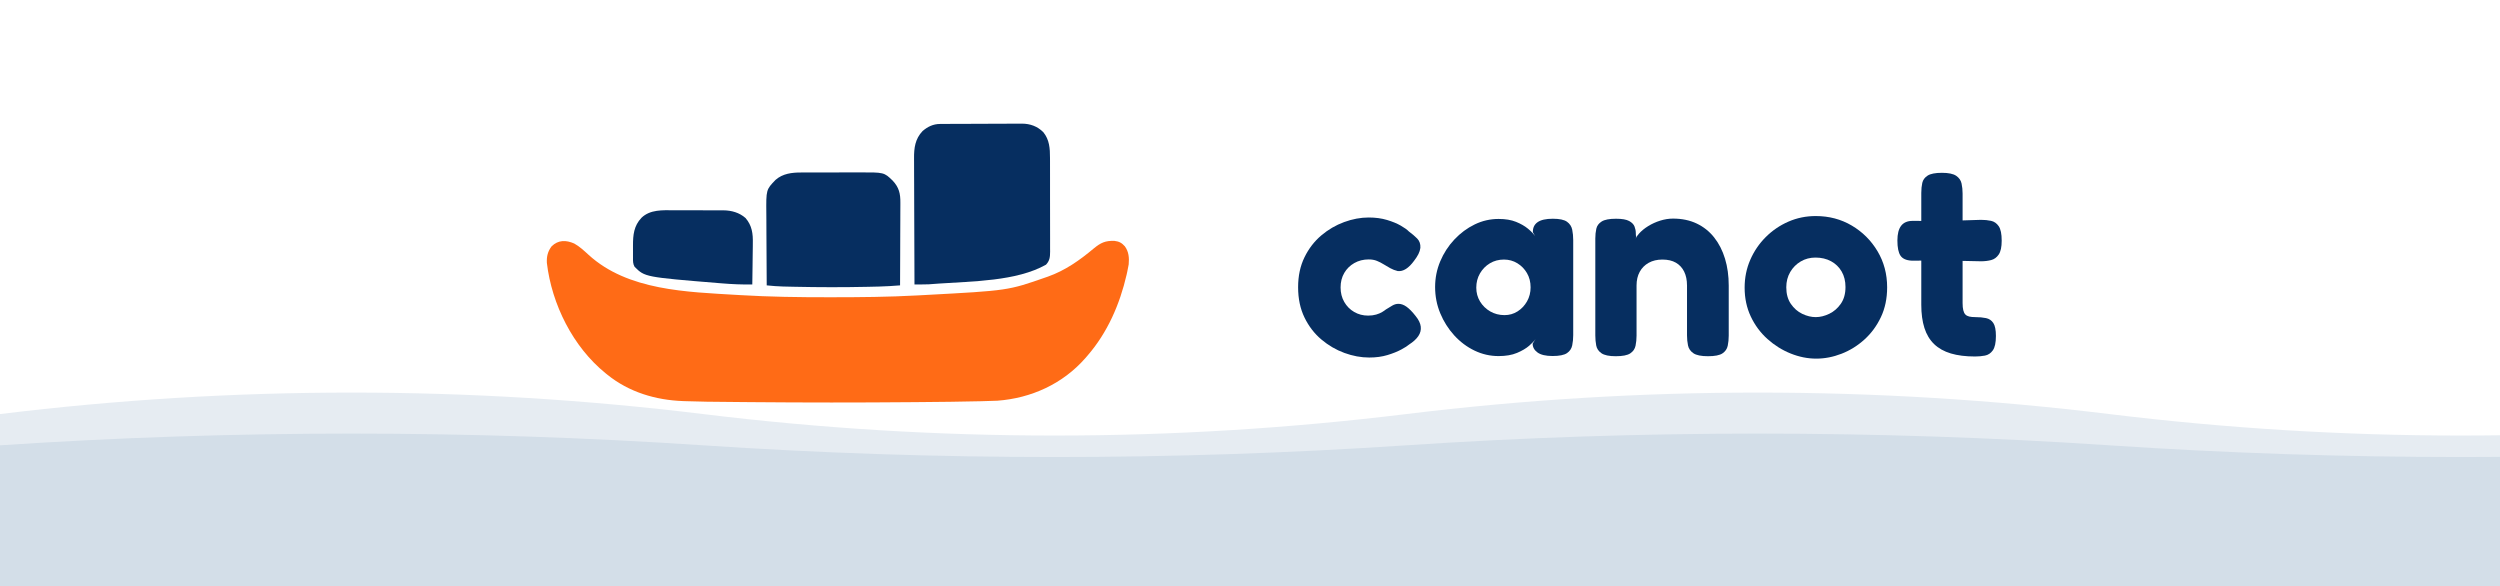
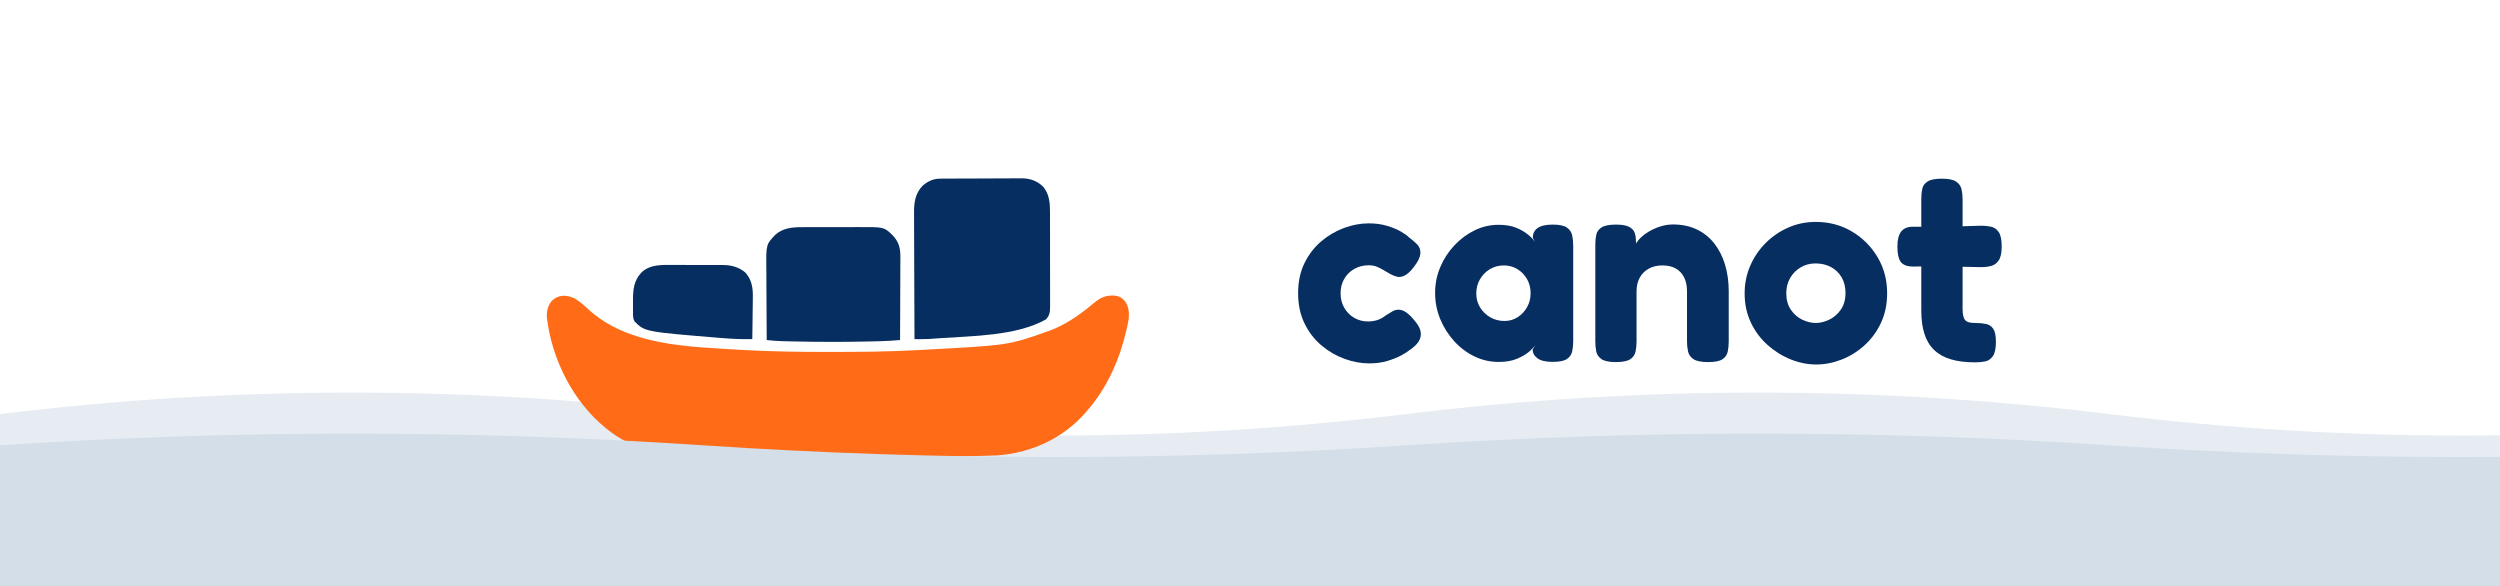
<svg xmlns="http://www.w3.org/2000/svg" viewBox="0 0 1280 300" width="1280" height="300" role="img" aria-label="Canot : prouvez que vous pouvez partir">
  <style>
- @keyframes houle{0%,100%{transform:translateY(0) rotate(-.6deg)}50%{transform:translateY(-7px) rotate(.6deg)}}
+ @keyframes houle{0%,100%{transform:translateY(0) rotate(-.6deg)}50%{transform:translateY(-4px) rotate(.4deg)}}
@keyframes vague{from{transform:translateX(0)}to{transform:translateX(-1440px)}}
@keyframes entre{from{opacity:0;transform:translateY(8px)}to{opacity:1;transform:none}}
- .boat{transform-box:fill-box;transform-origin:50% 85%;animation:houle 9s ease-in-out infinite}
+ .boat{transform-box:fill-box;transform-origin:50% 85%;animation:houle 17s ease-in-out infinite}
.w1{animation:vague 40s linear infinite}.w2{animation:vague 26s linear infinite reverse}
.t1{animation:entre .8s .2s both}
text{font-family:-apple-system,BlinkMacSystemFont,"Segoe UI",Helvetica,Arial,sans-serif}
@media (prefers-reduced-motion:reduce){.boat,.w1,.w2,.t1{animation:none}}
</style>
  <g transform="translate(0 110)">
    <g class="w1">
      <path d="M0 102 Q180 80 360 102 Q540 124 720 102 Q900 80 1080 102 Q1260 124 1440 102 Q1620 80 1800 102 Q1980 124 2160 102 Q2340 80 2520 102 Q2700 124 2880 102 V290 H0 Z" fill="#E6ECF2" />
    </g>
  </g>
-   <g transform="translate(249 52)">
+   <g transform="translate(249 80)">
    <g class="boat">
      <svg x="0" y="0" width="360" height="167" viewBox="239 361 776 362" preserveAspectRatio="xMidYMid meet" overflow="hidden">
        <path d="M0 0 C5.95 3.28 10.89 7.94 15.88 12.5 C59.5 52.37 125.33 53.74 181.14 57.08 C181.66 57.11 181.66 57.11 184.28 57.27 C216.93 59.22 249.51 59.66 282.2 59.64 C282.71 59.64 282.71 59.64 285.26 59.64 C317.13 59.64 348.94 59.37 380.76 57.62 C383.68 57.46 386.59 57.3 389.5 57.15 C481.48 52.22 481.48 52.22 523.64 37.46 C524.31 37.23 524.98 36.99 525.67 36.76 C544.99 29.92 561.05 18.53 576.64 5.46 C584.31 -0.82 589.44 -3.29 599.58 -2.92 C604.74 -2.29 607.58 -0.83 611.13 3.12 C615.5 9.12 616.06 15.9 615.39 23.16 C614.94 25.95 614.38 28.7 613.77 31.46 C613.54 32.48 613.32 33.51 613.08 34.57 C605.54 67.38 591.85 98.89 569.64 124.46 C569.23 124.94 569.23 124.94 567.13 127.37 C542.14 155.8 507.2 171.67 469.64 174.46 C464.16 174.71 458.67 174.85 453.18 174.98 C452.37 175 451.56 175.03 450.72 175.05 C428.63 175.6 406.54 175.8 384.45 175.99 C380.95 176.02 377.46 176.05 373.96 176.08 C314.93 176.61 255.93 176.57 196.9 176.05 C193.38 176.02 189.87 175.99 186.35 175.96 C144.21 175.6 144.21 175.6 124.68 175 C124.08 174.98 124.08 174.98 121.07 174.89 C90.4 173.82 60.76 164.99 36.64 145.46 C36.05 144.99 35.46 144.51 34.86 144.03 C-1.35 114.74 -24.93 67.53 -30.36 21.46 C-30.67 14.34 -29.41 8.88 -25.11 3.14 C-17.62 -4.18 -9.04 -3.93 0 0 Z " fill="#FF6B16" transform="translate(334.3594,518.543)" />
        <path d="M0 0 C0.86 -0.01 1.72 -0.01 2.6 -0.02 C3.53 -0.02 4.47 -0.03 5.43 -0.03 C6.42 -0.04 7.4 -0.04 8.42 -0.05 C11.7 -0.07 14.97 -0.08 18.25 -0.09 C19.37 -0.1 20.49 -0.1 21.64 -0.1 C27.57 -0.12 33.5 -0.14 39.43 -0.15 C45.55 -0.16 51.66 -0.19 57.77 -0.23 C62.48 -0.26 67.2 -0.27 71.91 -0.27 C74.16 -0.28 76.41 -0.29 78.67 -0.31 C81.83 -0.33 84.99 -0.33 88.15 -0.32 C89.07 -0.34 89.99 -0.35 90.94 -0.36 C100.17 -0.29 108.11 2.58 114.68 9.15 C121.5 17.53 122.12 27.26 122.08 37.66 C122.09 38.87 122.09 40.08 122.1 41.33 C122.12 44.62 122.12 47.91 122.11 51.2 C122.11 53.96 122.11 56.72 122.12 59.47 C122.13 65.97 122.13 72.48 122.12 78.98 C122.11 85.67 122.12 92.37 122.15 99.06 C122.17 104.83 122.18 110.59 122.17 116.36 C122.17 119.8 122.17 123.23 122.19 126.67 C122.21 130.5 122.19 134.32 122.18 138.15 C122.18 138.72 122.18 138.72 122.21 141.58 C122.15 147.72 121.89 151.54 117.68 156.15 C84.98 174.69 35.39 174.56 -1.32 177.15 C-1.97 177.2 -1.97 177.2 -5.22 177.44 C-6.49 177.53 -7.75 177.63 -9.06 177.72 C-10.17 177.8 -11.28 177.89 -12.43 177.97 C-15.82 178.12 -19.17 178.16 -22.57 178.16 C-23.11 178.16 -23.11 178.16 -25.84 178.15 C-26.66 178.15 -27.48 178.15 -28.32 178.15 C-28.42 158.39 -28.49 138.63 -28.53 118.87 C-28.55 109.7 -28.58 100.52 -28.63 91.35 C-28.67 83.35 -28.69 75.34 -28.7 67.34 C-28.71 63.11 -28.72 58.88 -28.75 54.65 C-28.77 50.65 -28.78 46.66 -28.78 42.67 C-28.78 41.21 -28.79 39.75 -28.8 38.3 C-28.92 26.66 -27.62 16.58 -19.32 7.87 C-13.66 2.99 -7.5 0.04 0 0 Z " fill="#062E60" transform="translate(740.324,385.8528)" />
        <path d="M0 0 C0.87 -0.01 1.74 -0.01 2.64 -0.02 C5.48 -0.03 8.33 -0.03 11.18 -0.03 C13.18 -0.03 15.18 -0.03 17.17 -0.04 C21.35 -0.05 25.53 -0.05 29.71 -0.04 C35.04 -0.04 40.37 -0.05 45.7 -0.08 C49.83 -0.09 53.95 -0.09 58.08 -0.09 C60.04 -0.09 62.01 -0.09 63.97 -0.1 C92.09 -0.23 92.09 -0.23 101.62 9.03 C108.67 16.5 110.27 23.55 110.16 33.55 C110.16 34.54 110.16 35.54 110.16 36.56 C110.16 39.83 110.13 43.1 110.11 46.37 C110.1 48.64 110.1 50.92 110.1 53.19 C110.08 59.17 110.05 65.14 110.02 71.11 C109.99 77.21 109.98 83.31 109.96 89.41 C109.93 101.36 109.88 113.32 109.82 125.27 C101.98 125.87 94.16 126.42 86.31 126.59 C85.47 126.61 84.64 126.63 83.77 126.65 C81.08 126.72 78.38 126.78 75.69 126.84 C74.75 126.86 73.81 126.88 72.84 126.9 C46.3 127.48 19.8 127.41 -6.75 126.84 C-7.69 126.82 -8.64 126.8 -9.61 126.78 C-12.33 126.72 -15.04 126.66 -17.75 126.59 C-18.54 126.57 -19.33 126.56 -20.15 126.54 C-26.19 126.38 -32.17 125.88 -38.18 125.27 C-38.28 112.56 -38.35 99.84 -38.39 87.12 C-38.41 81.21 -38.44 75.31 -38.49 69.4 C-38.53 63.7 -38.55 57.99 -38.56 52.28 C-38.57 50.11 -38.59 47.94 -38.61 45.77 C-38.86 19.06 -38.86 19.06 -28.32 8.15 C-20.38 1.18 -10.22 -0.03 0 0 Z " fill="#062E60" transform="translate(586.1848,439.7253)" />
        <path d="M0 0 C1.74 0 3.47 -0 5.21 -0 C8.83 -0 12.45 0.01 16.07 0.03 C20.69 0.05 25.31 0.05 29.94 0.04 C33.52 0.04 37.09 0.05 40.67 0.06 C42.38 0.06 44.08 0.06 45.79 0.06 C48.17 0.06 50.56 0.07 52.94 0.09 C53.29 0.09 53.29 0.09 55.04 0.08 C63.94 0.18 72.63 2.61 79.42 8.62 C86.65 16.96 87.77 26.04 87.51 36.66 C87.5 37.97 87.49 39.29 87.49 40.64 C87.46 44.1 87.4 47.55 87.34 51 C87.28 54.54 87.25 58.08 87.22 61.62 C87.15 68.54 87.05 75.45 86.93 82.36 C75.53 82.54 64.29 82.06 52.93 81.11 C52.11 81.05 51.29 80.98 50.45 80.91 C-32.26 74.13 -32.26 74.13 -43.7 62.75 C-45.57 59.5 -45.5 56.54 -45.47 52.89 C-45.48 52.16 -45.48 51.44 -45.48 50.69 C-45.48 49.15 -45.48 47.62 -45.47 46.08 C-45.45 43.77 -45.47 41.45 -45.48 39.13 C-45.5 27.3 -44.51 17.3 -36.07 8.36 C-26.37 -0.98 -12.55 -0.07 0 0 Z " fill="#062E60" transform="translate(445.0742,481.6367)" />
        <g fill="#062E60" transform="translate(256.499 915.3131) scale(0.283366 -0.283366)">
          <path d="M288.25 -13.25Q243.75 -13.25 198.25 3.375Q152.75 20 114.5 52.25Q76.25 84.5 53.125 132.125Q30 179.75 30 242Q30 303.5 53.125 350.75Q76.25 398 114.0 430.0Q151.75 462 197.125 478.625Q242.5 495.25 286.25 495.25Q323 495.25 352.625 486.375Q382.25 477.5 402.75 465.75Q423.25 454 432.25 444.5Q449 432.25 462.125 419.125Q475.25 406 474 385Q472.5 373.5 466.875 362.375Q461.25 351.25 451.5 338.5Q421.5 297.25 391.75 300.75Q377.25 304.25 364.75 311.125Q352.25 318 340.625 325.25Q329 332.5 316.125 337.75Q303.25 343 286.25 343Q257.25 343 234.0 329.75Q210.75 316.5 197.5 293.75Q184.25 271 184.25 241.25Q184.25 211.75 197.5 188.625Q210.75 165.5 233.5 152.25Q256.25 139 284.25 139Q300.5 139 313.375 142.75Q326.25 146.5 335.25 152.0Q344.25 157.5 348.75 161.25Q361.25 169 372.0 175.375Q382.75 181.75 394.5 181.75Q408.75 181.75 423.625 171.25Q438.5 160.75 456.5 137.75Q473.25 117.25 475.375 99.0Q477.5 80.75 466.625 64.625Q455.75 48.5 432.75 33.75Q425.25 27 404.75 15.875Q384.25 4.75 354.625 -4.25Q325 -13.25 288.25 -13.25Z" transform="translate(0 0)" />
          <path d="M449 -7.75Q411.75 -7.75 394.125 5.25Q376.5 18.25 376.75 37.25L387.25 54Q380.75 44 364.0 29.5Q347.25 15 319.875 3.5Q292.5 -8 253 -8Q207 -8 165.5 12.0Q124 32 91.875 67.25Q59.75 102.5 41.125 147.5Q22.5 192.5 22.5 242.75Q22.5 291.75 41.125 336.125Q59.75 380.5 92.375 415.25Q125 450 166.125 470.0Q207.25 490 253 490Q290.25 490 316.25 479.5Q342.25 469 359.5 454.75Q376.75 440.5 385.75 427.5L377.5 441.75Q376.75 465.5 394.5 478.125Q412.25 490.75 450 490.75Q486.25 490.75 501.5 479.75Q516.75 468.75 520.375 451.0Q524 433.25 524 413.25V68Q524 48.5 520.375 30.875Q516.75 13.25 501.375 2.75Q486 -7.75 449 -7.75ZM274.5 140.75Q300.75 140.75 322.125 154.375Q343.5 168 356.375 190.875Q369.25 213.75 369.25 241.5Q369.25 270.75 356.125 293.25Q343 315.75 321.125 329.125Q299.25 342.5 272.5 342.5Q243.75 342.5 221.125 328.75Q198.5 315 185.25 292.0Q172 269 172 240.25Q172 212.75 185.625 190.25Q199.25 167.75 222.5 154.25Q245.75 140.75 274.5 140.75Z" transform="translate(505 0)" />
          <path d="M115.5 -8.5Q79.25 -8.5 63.5 2.375Q47.75 13.25 44.5 30.625Q41.25 48 41.25 67.25V419Q41.25 438 44.875 454.375Q48.5 470.75 64.375 480.75Q80.25 490.75 116.5 490.75Q149 490.75 164.125 482.5Q179.25 474.25 183.75 462.25Q188.25 450.25 188.25 439.625Q188.25 429 189.75 425L183.75 405.75Q186.25 421.25 199.625 436.375Q213 451.5 233.25 464.0Q253.5 476.5 277.0 483.875Q300.5 491.25 323.5 491.25Q371.75 491.25 409.375 473.375Q447 455.5 472.875 422.75Q498.75 390 512.25 345.625Q525.75 301.25 525.75 248V66.25Q525.75 47 522.125 29.625Q518.5 12.25 503.125 1.875Q487.75 -8.5 450.5 -8.5Q413.25 -8.5 397.375 2.375Q381.5 13.25 377.875 30.625Q374.25 48 374.25 67.25V248.25Q374.25 277.75 363.875 298.75Q353.5 319.75 333.875 331.125Q314.25 342.5 284.75 342.5Q256.25 342.5 235.125 330.75Q214 319 202.5 298.0Q191 277 191 248.25V66.25Q191 47 187.375 29.625Q183.75 12.25 168.25 1.875Q152.75 -8.5 115.5 -8.5Z" transform="translate(1068 0)" />
          <path d="M280.75 -17.25Q233.75 -17.25 187.5 1.375Q141.25 20 103.25 54.125Q65.25 88.25 42.875 135.625Q20.5 183 20.5 240.5Q20.5 294.5 40.875 341.375Q61.25 388.25 97.0 424.0Q132.75 459.75 179.25 480.125Q225.75 500.5 278.75 500.5Q351 500.5 409.5 466.0Q468 431.5 503.0 372.875Q538 314.25 538 241.5Q538 181.25 515.375 133.5Q492.75 85.75 455.375 52.0Q418 18.25 372.375 0.5Q326.75 -17.25 280.75 -17.25ZM278.75 133.5Q302.75 133.5 327.75 145.5Q352.75 157.5 369.75 181.875Q386.75 206.25 386.75 242.75Q386.75 275 372.875 299.0Q359 323 334.375 336.375Q309.75 349.75 277.75 349.75Q248.25 349.75 224.375 335.75Q200.5 321.75 186.125 297.375Q171.75 273 171.75 241.75Q171.75 205.75 188.375 181.5Q205 157.25 229.75 145.375Q254.5 133.5 278.75 133.5Z" transform="translate(1631 0)" />
          <path d="M298.25 -9.5Q247.25 -9.5 210.375 1.5Q173.5 12.5 149.625 35.5Q125.75 58.5 114.375 94.125Q103 129.75 103 178.5V584.5Q103 604.75 106.625 621.0Q110.25 637.25 126.0 647.375Q141.75 657.5 178 657.5Q213.75 657.5 229.625 646.75Q245.5 636 249.25 618.75Q253 601.5 253 582.25V184.75Q253 168.75 255.5 158.5Q258 148.25 263.125 143.0Q268.25 137.75 277.0 135.625Q285.75 133.5 298.75 133.5Q321.25 133.5 338.25 129.875Q355.25 126.25 364.625 112.0Q374 97.75 374 65Q374 28.5 362.75 12.75Q351.5 -3 334.125 -6.25Q316.75 -9.5 298.25 -9.5ZM71.75 483 181.75 482.5 320 486.75Q339.25 486.75 356.25 483.125Q373.25 479.5 384.125 463.75Q395 448 395 411Q395 376.75 384.25 360.875Q373.5 345 356.625 340.625Q339.75 336.25 319.75 336.25L189.25 339L68.25 338.5Q38.75 340 27.5 356.625Q16.25 373.25 16.25 411.75Q16.25 447.75 30.0 465.375Q43.75 483 71.75 483Z" transform="translate(2190 0)" />
        </g>
      </svg>
    </g>
  </g>
  <g transform="translate(0 146)">
    <g class="w2">
      <path d="M0 82 Q180 70 360 82 Q540 94 720 82 Q900 70 1080 82 Q1260 94 1440 82 Q1620 70 1800 82 Q1980 94 2160 82 Q2340 70 2520 82 Q2700 94 2880 82 V250 H0 Z" fill="#D3DEE8" />
    </g>
  </g>
-   <g transform="translate(659 85)">
+   <g transform="translate(659 88)">
    <g class="t1">
      <svg x="0" y="0" width="372" height="102" viewBox="255 722 745 205" preserveAspectRatio="xMidYMid meet" overflow="hidden">
        <path d="M0 0 C5.95 3.28 10.89 7.94 15.88 12.5 C59.5 52.37 125.33 53.74 181.14 57.08 C181.66 57.11 181.66 57.11 184.28 57.27 C216.93 59.22 249.51 59.66 282.2 59.64 C282.71 59.64 282.71 59.64 285.26 59.64 C317.13 59.64 348.94 59.37 380.76 57.62 C383.68 57.46 386.59 57.3 389.5 57.15 C481.48 52.22 481.48 52.22 523.64 37.46 C524.31 37.23 524.98 36.99 525.67 36.76 C544.99 29.92 561.05 18.53 576.64 5.46 C584.31 -0.82 589.44 -3.29 599.58 -2.92 C604.74 -2.29 607.58 -0.83 611.13 3.12 C615.5 9.12 616.06 15.9 615.39 23.16 C614.94 25.95 614.38 28.7 613.77 31.46 C613.54 32.48 613.32 33.51 613.08 34.57 C605.54 67.38 591.85 98.89 569.64 124.46 C569.23 124.94 569.23 124.94 567.13 127.37 C542.14 155.8 507.2 171.67 469.64 174.46 C464.16 174.71 458.67 174.85 453.18 174.98 C452.37 175 451.56 175.03 450.72 175.05 C428.63 175.6 406.54 175.8 384.45 175.99 C380.95 176.02 377.46 176.05 373.96 176.08 C314.93 176.61 255.93 176.57 196.9 176.05 C193.38 176.02 189.87 175.99 186.35 175.96 C144.21 175.6 144.21 175.6 124.68 175 C124.08 174.98 124.08 174.98 121.07 174.89 C90.4 173.82 60.76 164.99 36.64 145.46 C36.05 144.99 35.46 144.51 34.86 144.03 C-1.35 114.74 -24.93 67.53 -30.36 21.46 C-30.67 14.34 -29.41 8.88 -25.11 3.14 C-17.62 -4.18 -9.04 -3.93 0 0 Z " fill="#FF6B16" transform="translate(334.3594,518.543)" />
        <path d="M0 0 C0.86 -0.01 1.72 -0.01 2.6 -0.02 C3.53 -0.02 4.47 -0.03 5.43 -0.03 C6.42 -0.04 7.4 -0.04 8.42 -0.05 C11.7 -0.07 14.97 -0.08 18.25 -0.09 C19.37 -0.1 20.49 -0.1 21.64 -0.1 C27.57 -0.12 33.5 -0.14 39.43 -0.15 C45.55 -0.16 51.66 -0.19 57.77 -0.23 C62.48 -0.26 67.2 -0.27 71.91 -0.27 C74.16 -0.28 76.41 -0.29 78.67 -0.31 C81.83 -0.33 84.99 -0.33 88.15 -0.32 C89.07 -0.34 89.99 -0.35 90.94 -0.36 C100.17 -0.29 108.11 2.58 114.68 9.15 C121.5 17.53 122.12 27.26 122.08 37.66 C122.09 38.87 122.09 40.08 122.1 41.33 C122.12 44.62 122.12 47.91 122.11 51.2 C122.11 53.96 122.11 56.72 122.12 59.47 C122.13 65.97 122.13 72.48 122.12 78.98 C122.11 85.67 122.12 92.37 122.15 99.06 C122.17 104.83 122.18 110.59 122.17 116.36 C122.17 119.8 122.17 123.23 122.19 126.67 C122.21 130.5 122.19 134.32 122.18 138.15 C122.18 138.72 122.18 138.72 122.21 141.58 C122.15 147.72 121.89 151.54 117.68 156.15 C84.98 174.69 35.39 174.56 -1.32 177.15 C-1.97 177.2 -1.97 177.2 -5.22 177.44 C-6.49 177.53 -7.75 177.63 -9.06 177.72 C-10.17 177.8 -11.28 177.89 -12.43 177.97 C-15.82 178.12 -19.17 178.16 -22.57 178.16 C-23.11 178.16 -23.11 178.16 -25.84 178.15 C-26.66 178.15 -27.48 178.15 -28.32 178.15 C-28.42 158.39 -28.49 138.63 -28.53 118.87 C-28.55 109.7 -28.58 100.52 -28.63 91.35 C-28.67 83.35 -28.69 75.34 -28.7 67.34 C-28.71 63.11 -28.72 58.88 -28.75 54.65 C-28.77 50.65 -28.78 46.66 -28.78 42.67 C-28.78 41.21 -28.79 39.75 -28.8 38.3 C-28.92 26.66 -27.62 16.58 -19.32 7.87 C-13.66 2.99 -7.5 0.04 0 0 Z " fill="#062E60" transform="translate(740.324,385.8528)" />
        <path d="M0 0 C0.87 -0.01 1.74 -0.01 2.64 -0.02 C5.48 -0.03 8.33 -0.03 11.18 -0.03 C13.18 -0.03 15.18 -0.03 17.17 -0.04 C21.35 -0.05 25.53 -0.05 29.71 -0.04 C35.04 -0.04 40.37 -0.05 45.7 -0.08 C49.83 -0.09 53.95 -0.09 58.08 -0.09 C60.04 -0.09 62.01 -0.09 63.97 -0.1 C92.09 -0.23 92.09 -0.23 101.62 9.03 C108.67 16.5 110.27 23.55 110.16 33.55 C110.16 34.54 110.16 35.54 110.16 36.56 C110.16 39.83 110.13 43.1 110.11 46.37 C110.1 48.64 110.1 50.92 110.1 53.19 C110.08 59.17 110.05 65.14 110.02 71.11 C109.99 77.21 109.98 83.31 109.96 89.41 C109.93 101.36 109.88 113.32 109.82 125.27 C101.98 125.87 94.16 126.42 86.31 126.59 C85.47 126.61 84.64 126.63 83.77 126.65 C81.08 126.72 78.38 126.78 75.69 126.84 C74.75 126.86 73.81 126.88 72.84 126.9 C46.3 127.48 19.8 127.41 -6.75 126.84 C-7.69 126.82 -8.64 126.8 -9.61 126.78 C-12.33 126.72 -15.04 126.66 -17.75 126.59 C-18.54 126.57 -19.33 126.56 -20.15 126.54 C-26.19 126.38 -32.17 125.88 -38.18 125.27 C-38.28 112.56 -38.35 99.84 -38.39 87.12 C-38.41 81.21 -38.44 75.31 -38.49 69.4 C-38.53 63.7 -38.55 57.99 -38.56 52.28 C-38.57 50.11 -38.59 47.94 -38.61 45.77 C-38.86 19.06 -38.86 19.06 -28.32 8.15 C-20.38 1.18 -10.22 -0.03 0 0 Z " fill="#062E60" transform="translate(586.1848,439.7253)" />
        <path d="M0 0 C1.74 0 3.47 -0 5.21 -0 C8.83 -0 12.45 0.01 16.07 0.03 C20.69 0.05 25.31 0.05 29.94 0.04 C33.52 0.04 37.09 0.05 40.67 0.06 C42.38 0.06 44.08 0.06 45.79 0.06 C48.17 0.06 50.56 0.07 52.94 0.09 C53.29 0.09 53.29 0.09 55.04 0.08 C63.94 0.18 72.63 2.61 79.42 8.62 C86.65 16.96 87.77 26.04 87.51 36.66 C87.5 37.97 87.49 39.29 87.49 40.64 C87.46 44.1 87.4 47.55 87.34 51 C87.28 54.54 87.25 58.08 87.22 61.62 C87.15 68.54 87.05 75.45 86.93 82.36 C75.53 82.54 64.29 82.06 52.93 81.11 C52.11 81.05 51.29 80.98 50.45 80.91 C-32.26 74.13 -32.26 74.13 -43.7 62.75 C-45.57 59.5 -45.5 56.54 -45.47 52.89 C-45.48 52.16 -45.48 51.44 -45.48 50.69 C-45.48 49.15 -45.48 47.62 -45.47 46.08 C-45.45 43.77 -45.47 41.45 -45.48 39.13 C-45.5 27.3 -44.51 17.3 -36.07 8.36 C-26.37 -0.98 -12.55 -0.07 0 0 Z " fill="#062E60" transform="translate(445.0742,481.6367)" />
        <g fill="#062E60" transform="translate(256.499 915.3131) scale(0.283366 -0.283366)">
          <path d="M288.25 -13.25Q243.75 -13.25 198.25 3.375Q152.75 20 114.5 52.25Q76.25 84.5 53.125 132.125Q30 179.75 30 242Q30 303.5 53.125 350.75Q76.25 398 114.0 430.0Q151.75 462 197.125 478.625Q242.5 495.25 286.25 495.25Q323 495.25 352.625 486.375Q382.25 477.5 402.75 465.75Q423.25 454 432.25 444.5Q449 432.25 462.125 419.125Q475.25 406 474 385Q472.5 373.5 466.875 362.375Q461.25 351.25 451.5 338.5Q421.5 297.25 391.75 300.75Q377.25 304.25 364.75 311.125Q352.25 318 340.625 325.25Q329 332.5 316.125 337.75Q303.25 343 286.25 343Q257.25 343 234.0 329.75Q210.75 316.5 197.5 293.75Q184.25 271 184.25 241.25Q184.25 211.75 197.5 188.625Q210.75 165.5 233.5 152.25Q256.25 139 284.25 139Q300.5 139 313.375 142.75Q326.25 146.5 335.25 152.0Q344.25 157.5 348.75 161.25Q361.25 169 372.0 175.375Q382.75 181.75 394.5 181.75Q408.75 181.75 423.625 171.25Q438.5 160.75 456.5 137.75Q473.25 117.25 475.375 99.0Q477.5 80.75 466.625 64.625Q455.75 48.5 432.75 33.75Q425.25 27 404.75 15.875Q384.25 4.75 354.625 -4.25Q325 -13.25 288.25 -13.25Z" transform="translate(0 0)" />
          <path d="M449 -7.75Q411.75 -7.75 394.125 5.25Q376.5 18.25 376.75 37.25L387.25 54Q380.75 44 364.0 29.5Q347.25 15 319.875 3.5Q292.5 -8 253 -8Q207 -8 165.5 12.0Q124 32 91.875 67.25Q59.75 102.5 41.125 147.5Q22.5 192.5 22.5 242.75Q22.5 291.75 41.125 336.125Q59.75 380.5 92.375 415.25Q125 450 166.125 470.0Q207.25 490 253 490Q290.25 490 316.25 479.5Q342.25 469 359.5 454.75Q376.75 440.5 385.75 427.5L377.5 441.75Q376.75 465.5 394.5 478.125Q412.25 490.75 450 490.75Q486.25 490.75 501.5 479.75Q516.75 468.75 520.375 451.0Q524 433.25 524 413.25V68Q524 48.5 520.375 30.875Q516.75 13.25 501.375 2.75Q486 -7.75 449 -7.75ZM274.5 140.75Q300.75 140.75 322.125 154.375Q343.5 168 356.375 190.875Q369.25 213.75 369.25 241.5Q369.25 270.75 356.125 293.25Q343 315.75 321.125 329.125Q299.25 342.5 272.5 342.5Q243.75 342.5 221.125 328.75Q198.5 315 185.25 292.0Q172 269 172 240.25Q172 212.75 185.625 190.25Q199.25 167.75 222.5 154.25Q245.75 140.75 274.5 140.75Z" transform="translate(505 0)" />
          <path d="M115.5 -8.5Q79.25 -8.5 63.5 2.375Q47.75 13.25 44.5 30.625Q41.25 48 41.25 67.25V419Q41.25 438 44.875 454.375Q48.5 470.75 64.375 480.75Q80.25 490.75 116.5 490.75Q149 490.75 164.125 482.5Q179.25 474.25 183.75 462.25Q188.25 450.25 188.25 439.625Q188.25 429 189.75 425L183.75 405.75Q186.25 421.25 199.625 436.375Q213 451.5 233.25 464.0Q253.5 476.5 277.0 483.875Q300.5 491.25 323.5 491.25Q371.75 491.25 409.375 473.375Q447 455.5 472.875 422.75Q498.75 390 512.25 345.625Q525.75 301.25 525.75 248V66.25Q525.75 47 522.125 29.625Q518.5 12.25 503.125 1.875Q487.75 -8.5 450.5 -8.5Q413.25 -8.5 397.375 2.375Q381.5 13.25 377.875 30.625Q374.25 48 374.25 67.25V248.25Q374.25 277.75 363.875 298.75Q353.5 319.75 333.875 331.125Q314.25 342.5 284.75 342.5Q256.25 342.5 235.125 330.75Q214 319 202.5 298.0Q191 277 191 248.25V66.25Q191 47 187.375 29.625Q183.75 12.25 168.25 1.875Q152.75 -8.5 115.5 -8.5Z" transform="translate(1068 0)" />
          <path d="M280.75 -17.25Q233.75 -17.25 187.5 1.375Q141.25 20 103.25 54.125Q65.25 88.25 42.875 135.625Q20.5 183 20.5 240.5Q20.5 294.5 40.875 341.375Q61.25 388.25 97.0 424.0Q132.75 459.75 179.25 480.125Q225.75 500.5 278.75 500.5Q351 500.5 409.5 466.0Q468 431.5 503.0 372.875Q538 314.25 538 241.5Q538 181.25 515.375 133.5Q492.75 85.75 455.375 52.0Q418 18.25 372.375 0.5Q326.75 -17.25 280.75 -17.25ZM278.75 133.5Q302.75 133.5 327.75 145.5Q352.75 157.5 369.75 181.875Q386.75 206.25 386.75 242.75Q386.75 275 372.875 299.0Q359 323 334.375 336.375Q309.75 349.75 277.75 349.75Q248.25 349.75 224.375 335.75Q200.5 321.75 186.125 297.375Q171.75 273 171.75 241.75Q171.75 205.75 188.375 181.5Q205 157.25 229.75 145.375Q254.5 133.5 278.75 133.5Z" transform="translate(1631 0)" />
          <path d="M298.25 -9.5Q247.25 -9.5 210.375 1.5Q173.5 12.5 149.625 35.5Q125.75 58.5 114.375 94.125Q103 129.75 103 178.5V584.5Q103 604.75 106.625 621.0Q110.25 637.25 126.0 647.375Q141.75 657.5 178 657.5Q213.75 657.5 229.625 646.75Q245.5 636 249.25 618.75Q253 601.5 253 582.25V184.75Q253 168.75 255.5 158.5Q258 148.25 263.125 143.0Q268.25 137.75 277.0 135.625Q285.75 133.5 298.75 133.5Q321.25 133.5 338.25 129.875Q355.25 126.25 364.625 112.0Q374 97.75 374 65Q374 28.5 362.75 12.75Q351.5 -3 334.125 -6.25Q316.75 -9.5 298.25 -9.5ZM71.75 483 181.75 482.5 320 486.75Q339.25 486.75 356.25 483.125Q373.25 479.5 384.125 463.75Q395 448 395 411Q395 376.75 384.25 360.875Q373.5 345 356.625 340.625Q339.75 336.25 319.75 336.25L189.25 339L68.25 338.5Q38.75 340 27.5 356.625Q16.25 373.25 16.25 411.75Q16.25 447.75 30.0 465.375Q43.75 483 71.75 483Z" transform="translate(2190 0)" />
        </g>
      </svg>
    </g>
  </g>
</svg>
